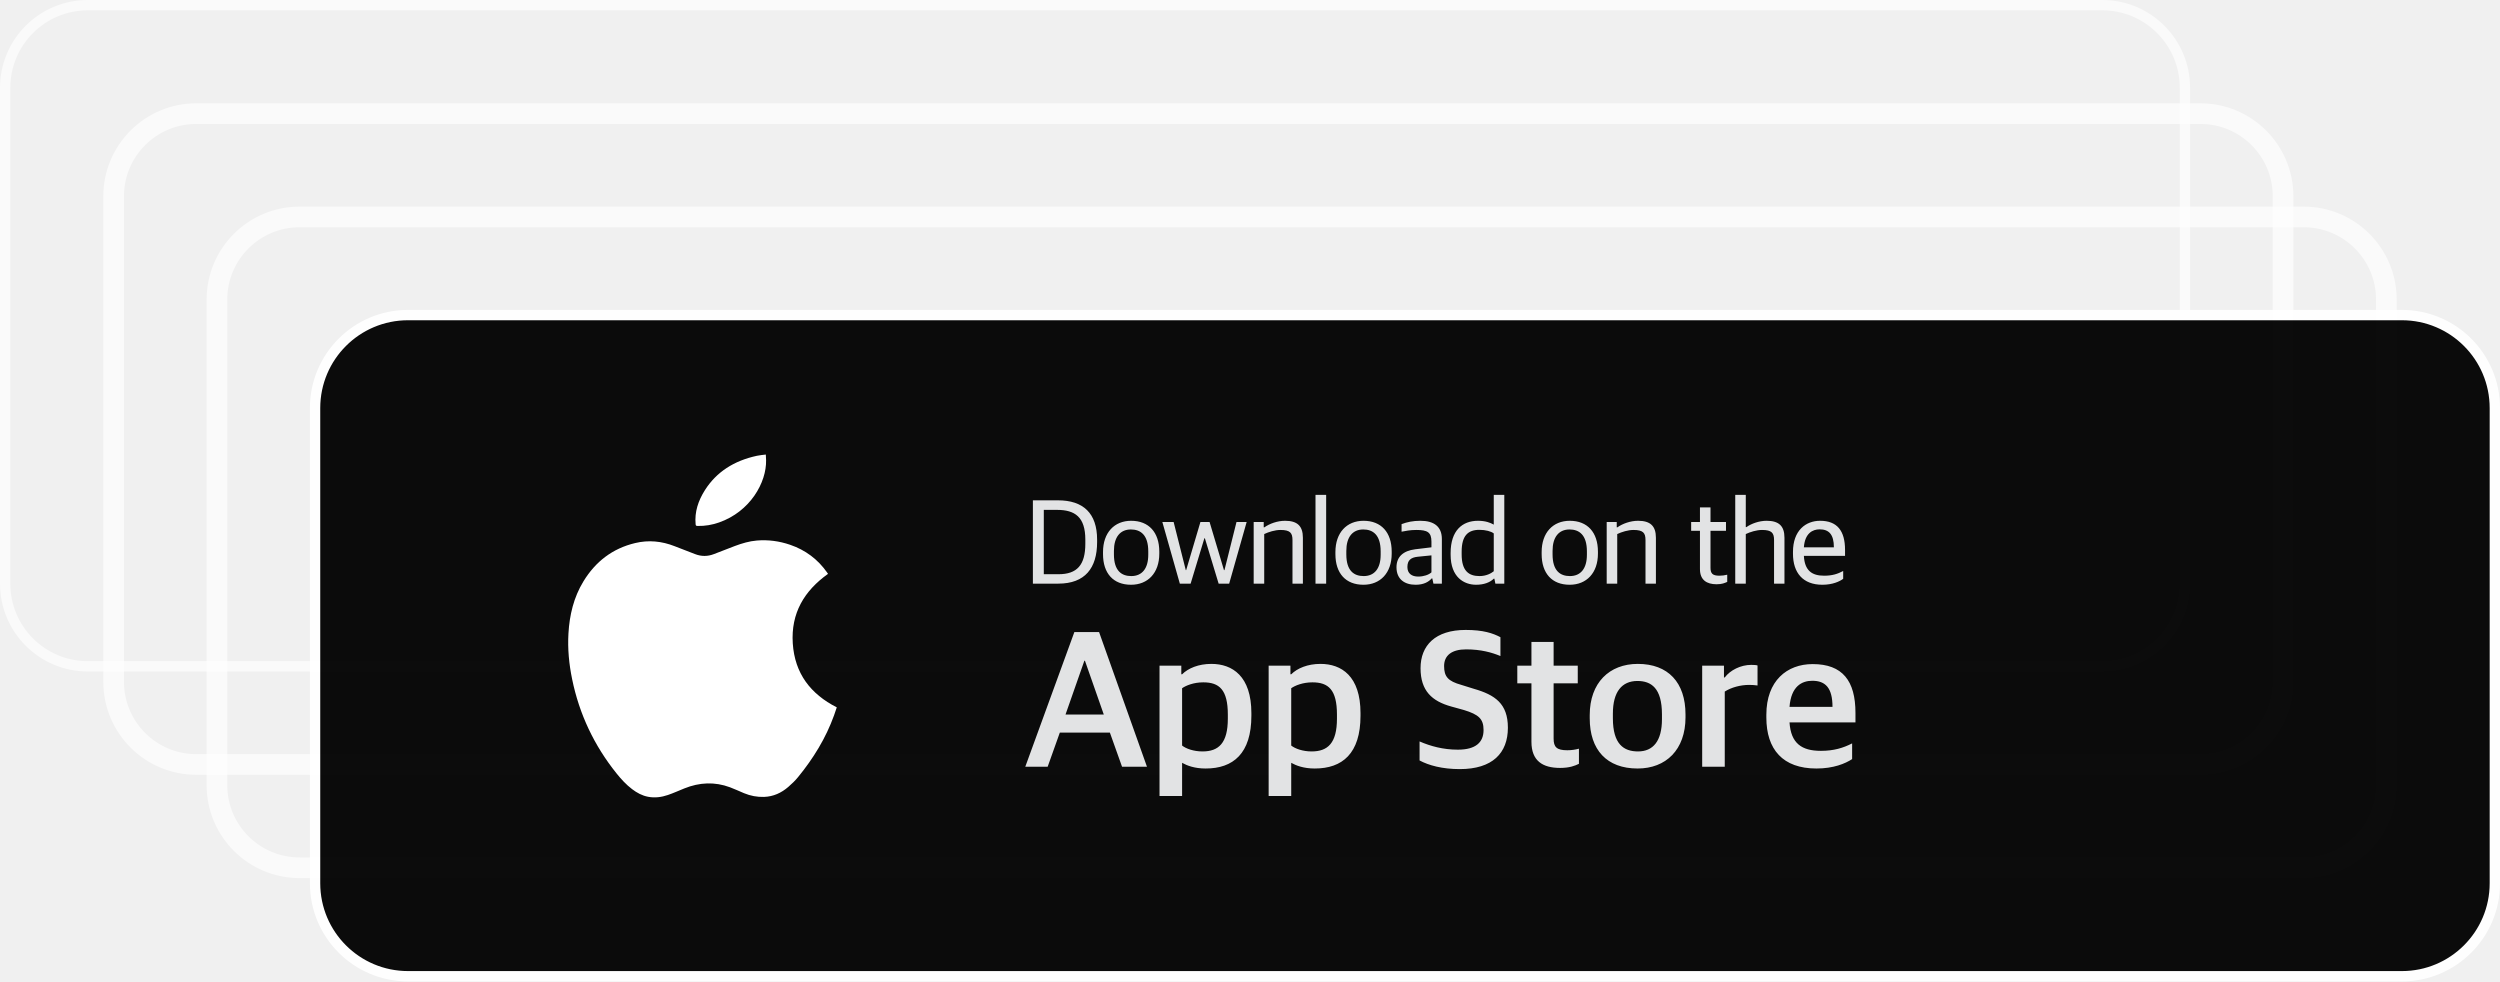
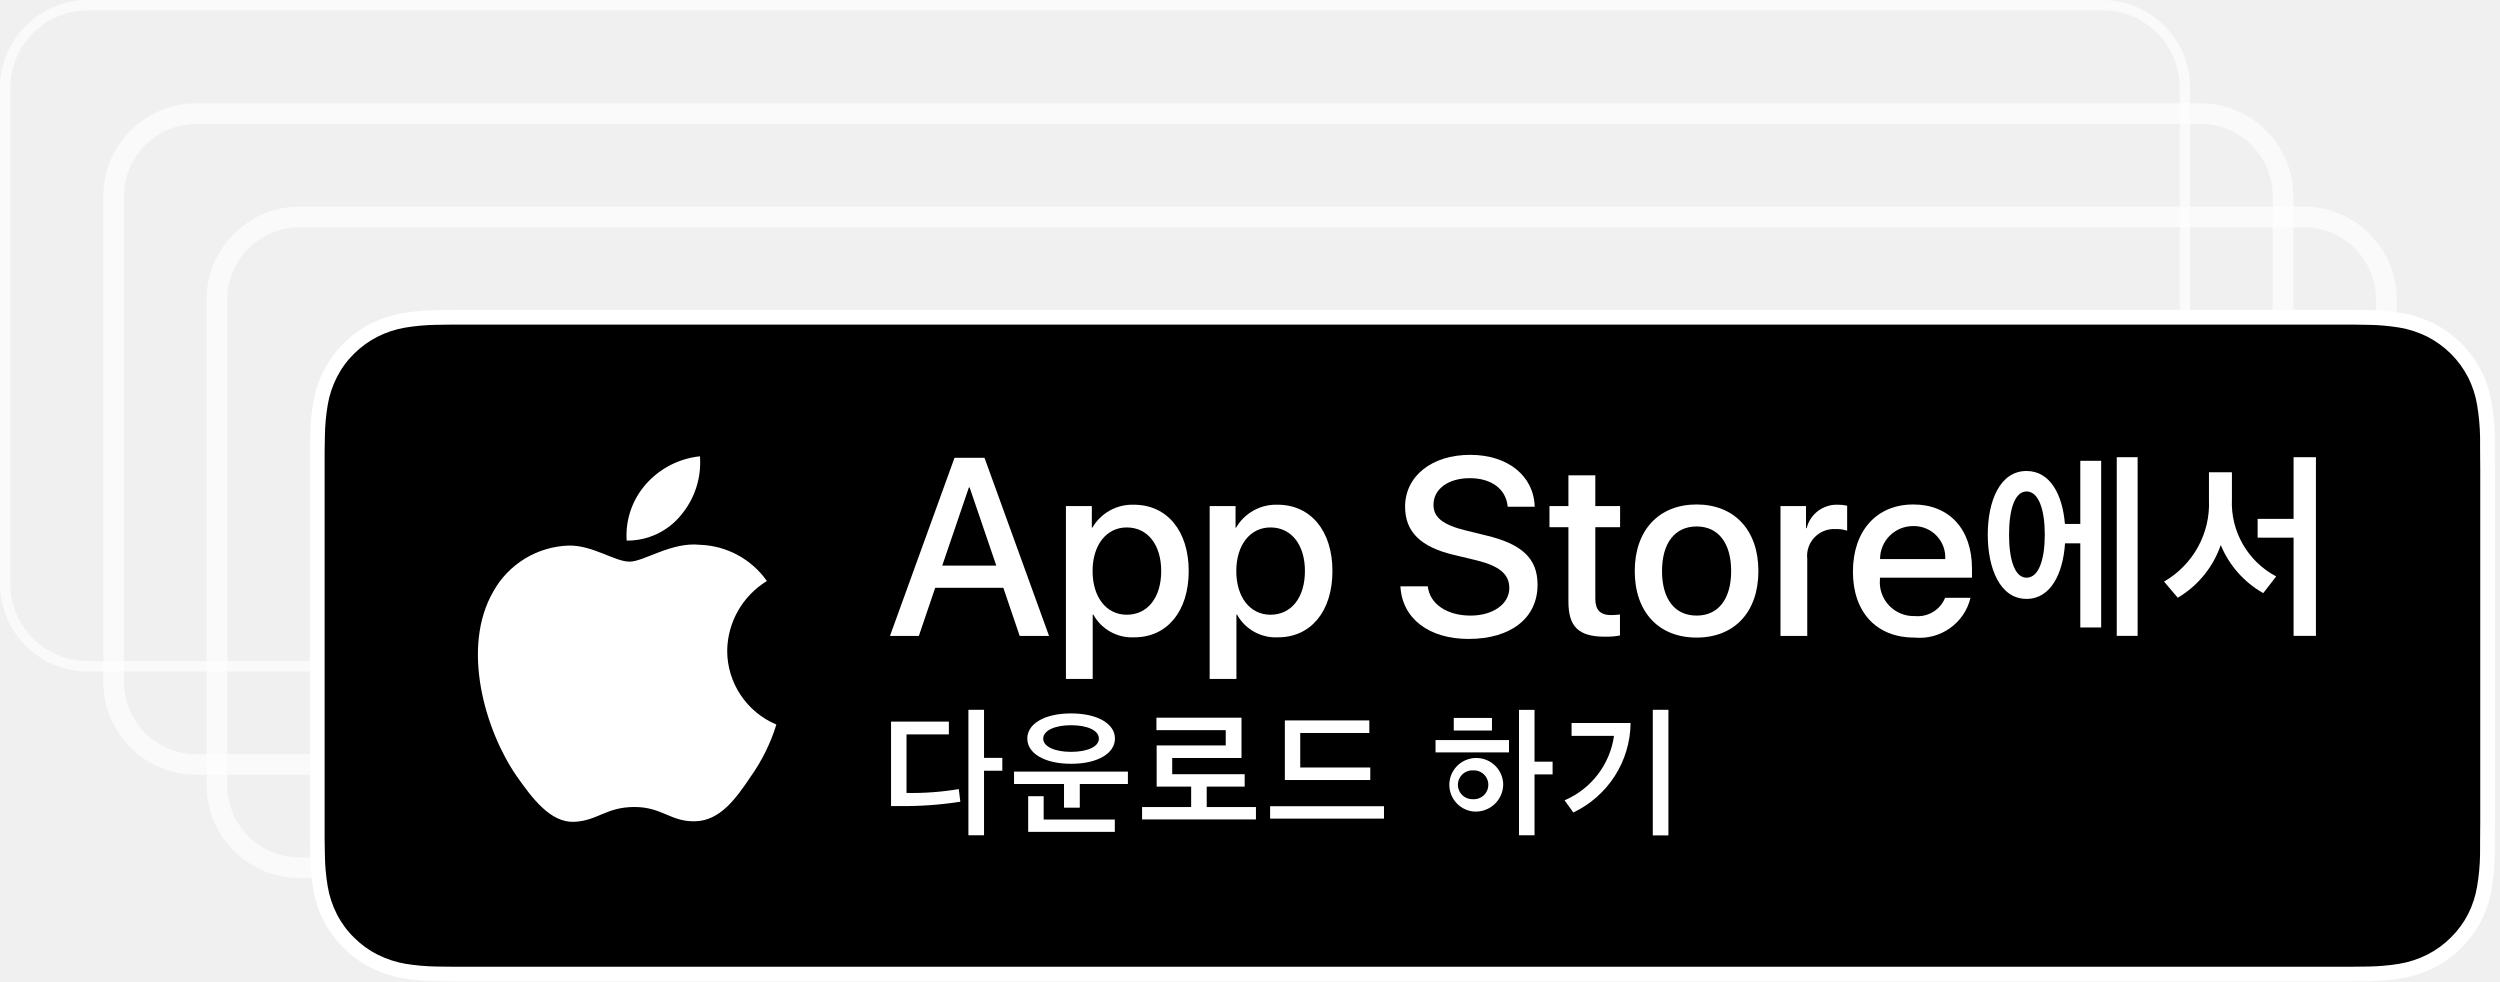
<svg xmlns="http://www.w3.org/2000/svg" width="242px" height="95px" viewBox="0 0 242 95" version="1.1">
  <g id="kuko-web---EL" stroke="none" stroke-width="1" fill="none" fill-rule="evenodd">
-     <g id="Desktop-Copy-21" transform="translate(-118, -576)">
-       <g id="Group-5" transform="translate(118, 576)">
+     <g id="Desktop-Copy-23" transform="translate(-118, -570)">
+       <g id="Group-5" transform="translate(118, 570)">
        <rect id="Rectangle" stroke="#FFFFFF" stroke-width="2" opacity="0.653" x="11" y="11" width="210" height="63" rx="8" />
        <rect id="Rectangle" stroke="#FFFFFF" opacity="0.653" x="0.5" y="0.5" width="211" height="64" rx="8" />
        <rect id="Rectangle" stroke="#FFFFFF" stroke-width="2" opacity="0.653" x="21" y="21" width="210" height="63" rx="8" />
-         <g id="Group-7" transform="translate(30, 30)">
-           <rect id="Rectangle-9" stroke="#FFFFFF" fill="#000000" opacity="0.95" x="0.5" y="0.5" width="211" height="64" rx="9" />
-           <path d="M69.984,26.496 L69.984,18.432 L72.42,18.432 C74.856,18.432 76.2,19.68 76.2,22.236 L76.2,22.476 C76.2,24.984 75.036,26.496 72.444,26.496 L69.984,26.496 Z M71.04,25.584 L72.468,25.584 C74.256,25.584 75.06,24.696 75.06,22.632 L75.06,22.236 C75.06,20.052 74.064,19.356 72.312,19.356 L71.04,19.356 L71.04,25.584 Z M79.484,26.604 C77.768,26.604 76.772,25.5 76.772,23.64 L76.772,23.436 C76.772,21.564 77.864,20.412 79.496,20.412 C81.2,20.412 82.22,21.528 82.22,23.4 L82.22,23.592 C82.22,25.464 81.116,26.604 79.484,26.604 Z M79.508,25.764 C80.552,25.764 81.152,25.032 81.152,23.7 L81.152,23.376 C81.152,21.768 80.396,21.252 79.472,21.252 C78.428,21.252 77.828,21.996 77.828,23.328 L77.828,23.664 C77.828,25.272 78.584,25.764 79.508,25.764 Z M84.208,26.496 L82.516,20.532 L83.608,20.532 L84.784,25.188 L84.82,25.188 L86.2,20.532 L87.088,20.532 L88.48,25.188 L88.528,25.188 L89.692,20.532 L90.676,20.532 L88.984,26.496 L87.964,26.496 L86.632,22.104 L86.584,22.104 L85.252,26.496 L84.208,26.496 Z M91.356,26.496 L91.356,20.532 L92.328,20.532 L92.328,21.048 L92.388,21.048 C92.892,20.688 93.66,20.412 94.392,20.412 C95.568,20.412 96.12,20.904 96.12,22.056 L96.12,26.496 L95.112,26.496 L95.112,22.272 C95.112,21.588 94.884,21.3 93.948,21.3 C93.42,21.3 92.808,21.492 92.376,21.696 L92.376,26.496 L91.356,26.496 Z M97.34,26.496 L97.34,17.904 L98.372,17.904 L98.372,26.496 L97.34,26.496 Z M101.98,26.604 C100.264,26.604 99.268,25.5 99.268,23.64 L99.268,23.436 C99.268,21.564 100.36,20.412 101.992,20.412 C103.696,20.412 104.716,21.528 104.716,23.4 L104.716,23.592 C104.716,25.464 103.612,26.604 101.98,26.604 Z M102.004,25.764 C103.048,25.764 103.648,25.032 103.648,23.7 L103.648,23.376 C103.648,21.768 102.892,21.252 101.968,21.252 C100.924,21.252 100.324,21.996 100.324,23.328 L100.324,23.664 C100.324,25.272 101.08,25.764 102.004,25.764 Z M107.028,26.604 C105.96,26.604 105.18,26.064 105.18,24.912 C105.18,23.88 105.852,23.316 106.98,23.172 L108.564,22.98 L108.564,22.428 C108.564,21.516 108.168,21.3 107.1,21.3 C106.512,21.3 106.032,21.396 105.672,21.468 L105.672,20.736 C106.212,20.532 106.776,20.412 107.496,20.412 C108.816,20.412 109.572,20.976 109.572,22.176 L109.572,26.496 L108.756,26.496 L108.648,25.992 L108.588,25.992 C108.288,26.328 107.82,26.604 107.028,26.604 Z M107.28,25.812 C107.808,25.812 108.3,25.644 108.564,25.404 L108.564,23.76 L107.244,23.892 C106.56,23.964 106.236,24.24 106.236,24.888 C106.236,25.512 106.656,25.812 107.28,25.812 Z M112.88,26.604 C111.74,26.604 110.42,25.896 110.42,23.7 L110.42,23.532 C110.42,21.36 111.548,20.412 113.072,20.412 C113.804,20.412 114.284,20.604 114.596,20.784 L114.596,17.904 L115.616,17.904 L115.616,26.496 L114.752,26.496 L114.656,26.016 L114.596,26.016 C114.248,26.364 113.672,26.604 112.88,26.604 Z M113.216,25.764 C113.876,25.764 114.344,25.5 114.596,25.296 L114.596,21.636 C114.344,21.432 113.804,21.288 113.204,21.288 C112.112,21.288 111.488,21.84 111.488,23.4 L111.488,23.664 C111.488,25.272 112.184,25.764 113.216,25.764 Z M121.944,26.604 C120.228,26.604 119.232,25.5 119.232,23.64 L119.232,23.436 C119.232,21.564 120.324,20.412 121.956,20.412 C123.66,20.412 124.68,21.528 124.68,23.4 L124.68,23.592 C124.68,25.464 123.576,26.604 121.944,26.604 Z M121.968,25.764 C123.012,25.764 123.612,25.032 123.612,23.7 L123.612,23.376 C123.612,21.768 122.856,21.252 121.932,21.252 C120.888,21.252 120.288,21.996 120.288,23.328 L120.288,23.664 C120.288,25.272 121.044,25.764 121.968,25.764 Z M125.528,26.496 L125.528,20.532 L126.5,20.532 L126.5,21.048 L126.56,21.048 C127.064,20.688 127.832,20.412 128.564,20.412 C129.74,20.412 130.292,20.904 130.292,22.056 L130.292,26.496 L129.284,26.496 L129.284,22.272 C129.284,21.588 129.056,21.3 128.12,21.3 C127.592,21.3 126.98,21.492 126.548,21.696 L126.548,26.496 L125.528,26.496 Z M136.164,26.556 C135.216,26.556 134.556,26.148 134.556,25.092 L134.556,21.384 L133.704,21.384 L133.704,20.532 L134.556,20.532 L134.556,19.116 L135.576,19.116 L135.576,20.532 L137.076,20.532 L137.076,21.384 L135.576,21.384 L135.576,24.948 C135.576,25.512 135.768,25.728 136.44,25.728 C136.68,25.728 136.956,25.692 137.196,25.632 L137.196,26.328 C136.944,26.436 136.704,26.556 136.164,26.556 Z M137.972,26.496 L137.972,17.904 L138.992,17.904 L138.992,21.024 L139.052,21.024 C139.532,20.688 140.276,20.412 141.008,20.412 C142.184,20.412 142.736,20.904 142.736,22.056 L142.736,26.496 L141.728,26.496 L141.728,22.272 C141.728,21.588 141.5,21.3 140.564,21.3 C140.036,21.3 139.424,21.492 138.992,21.696 L138.992,26.496 L137.972,26.496 Z M146.404,26.604 C144.52,26.604 143.56,25.44 143.56,23.604 L143.56,23.424 C143.56,21.348 144.796,20.412 146.188,20.412 C147.82,20.412 148.6,21.36 148.6,23.232 L148.6,23.808 L144.616,23.808 C144.688,25.224 145.384,25.728 146.572,25.728 C147.364,25.728 147.88,25.56 148.42,25.272 L148.42,26.028 C148.072,26.292 147.388,26.604 146.404,26.604 Z M146.14,21.24 C145.468,21.24 144.712,21.612 144.616,22.98 L147.52,22.98 C147.52,21.732 147.04,21.24 146.14,21.24 Z M69.247,44.221 L73.997,31.187 L76.391,31.187 L81.027,44.221 L78.614,44.221 L77.436,40.915 L72.591,40.915 L71.413,44.221 L69.247,44.221 Z M74.966,33.961 L73.142,39.167 L76.847,39.167 L75.023,33.961 L74.966,33.961 Z M82.242,47.052 L82.242,34.436 L84.351,34.436 L84.351,35.272 L84.427,35.272 C85.016,34.683 86.023,34.265 87.258,34.265 C89.291,34.265 91.134,35.443 91.134,39.034 L91.134,39.281 C91.134,42.948 89.367,44.392 86.707,44.392 C85.624,44.392 84.902,44.107 84.427,43.841 L84.427,47.052 L82.242,47.052 Z M86.403,42.739 C87.961,42.739 88.854,41.941 88.854,39.566 L88.854,39.167 C88.854,36.754 88.018,36.051 86.479,36.051 C85.548,36.051 84.807,36.355 84.427,36.621 L84.427,42.169 C84.807,42.473 85.548,42.739 86.403,42.739 Z M92.805,47.052 L92.805,34.436 L94.914,34.436 L94.914,35.272 L94.99,35.272 C95.579,34.683 96.586,34.265 97.821,34.265 C99.854,34.265 101.697,35.443 101.697,39.034 L101.697,39.281 C101.697,42.948 99.93,44.392 97.27,44.392 C96.187,44.392 95.465,44.107 94.99,43.841 L94.99,47.052 L92.805,47.052 Z M96.966,42.739 C98.524,42.739 99.417,41.941 99.417,39.566 L99.417,39.167 C99.417,36.754 98.581,36.051 97.042,36.051 C96.111,36.051 95.37,36.355 94.99,36.621 L94.99,42.169 C95.37,42.473 96.111,42.739 96.966,42.739 Z M111.309,44.449 C109.599,44.449 108.307,44.088 107.414,43.613 L107.414,41.77 C108.459,42.226 109.694,42.568 111.119,42.568 C112.867,42.568 113.608,41.846 113.608,40.668 C113.608,39.585 113.133,39.167 111.708,38.73 L110.473,38.388 C108.63,37.875 107.509,36.887 107.509,34.683 C107.509,32.479 108.934,30.978 111.879,30.978 C113.589,30.978 114.52,31.301 115.242,31.681 L115.242,33.505 C114.425,33.163 113.361,32.859 111.917,32.859 C110.549,32.859 109.789,33.429 109.789,34.474 C109.789,35.5 110.169,35.937 111.461,36.298 L112.677,36.678 C114.729,37.267 115.964,38.122 115.964,40.44 C115.964,42.91 114.463,44.449 111.309,44.449 Z M121.017,44.335 C119.326,44.335 118.243,43.651 118.243,41.808 L118.243,36.146 L116.875,36.146 L116.875,34.436 L118.243,34.436 L118.243,32.137 L120.39,32.137 L120.39,34.436 L122.727,34.436 L122.727,36.146 L120.39,36.146 L120.39,41.504 C120.39,42.321 120.694,42.625 121.72,42.625 C122.1,42.625 122.499,42.568 122.841,42.473 L122.841,43.936 C122.461,44.126 121.929,44.335 121.017,44.335 Z M128.521,44.392 C125.538,44.392 123.885,42.587 123.885,39.528 L123.885,39.224 C123.885,36.089 125.785,34.265 128.54,34.265 C131.466,34.265 133.157,36.051 133.157,39.167 L133.157,39.433 C133.157,42.587 131.257,44.392 128.521,44.392 Z M128.559,42.739 C130.022,42.739 130.877,41.732 130.877,39.623 L130.877,39.148 C130.877,36.602 129.832,35.918 128.502,35.918 C127.001,35.918 126.127,36.963 126.127,39.072 L126.127,39.528 C126.127,42.055 127.191,42.739 128.559,42.739 Z M134.771,44.221 L134.771,34.436 L136.88,34.436 L136.88,35.576 L136.956,35.576 C137.488,34.873 138.495,34.36 139.521,34.36 C139.787,34.36 140.034,34.379 140.129,34.417 L140.129,36.355 C139.882,36.317 139.559,36.298 139.331,36.298 C138.457,36.298 137.583,36.545 136.956,36.944 L136.956,44.221 L134.771,44.221 Z M145.828,44.392 C142.579,44.392 140.983,42.549 140.983,39.452 L140.983,39.186 C140.983,35.899 142.978,34.284 145.467,34.284 C148.355,34.284 149.609,35.899 149.609,39.015 L149.609,39.927 L143.225,39.927 C143.358,41.96 144.403,42.682 146.265,42.682 C147.519,42.682 148.431,42.397 149.286,41.96 L149.286,43.48 C148.621,43.917 147.481,44.392 145.828,44.392 Z M145.429,35.899 C144.422,35.899 143.377,36.431 143.225,38.426 L147.386,38.426 C147.386,36.583 146.702,35.899 145.429,35.899 Z" id="DownloadontheAppStore" fill="#E2E3E4" fill-rule="nonzero" />
-           <g id="apple-logo" transform="translate(25, 14)" fill="#FFFFFF" fill-rule="nonzero">
-             <path d="M26,24.472 C25.914,24.721 25.83,24.989 25.734,25.252 C24.937,27.459 23.728,29.418 22.26,31.214 C21.977,31.564 21.647,31.88 21.306,32.174 C20.632,32.757 19.857,33.109 18.961,33.141 C18.287,33.163 17.641,33.038 17.018,32.779 C16.566,32.59 16.122,32.38 15.664,32.209 C14.179,31.657 12.701,31.73 11.24,32.321 C10.713,32.534 10.193,32.77 9.656,32.955 C9.034,33.168 8.389,33.254 7.731,33.127 C7.157,33.018 6.656,32.745 6.19,32.392 C5.612,31.955 5.126,31.421 4.672,30.856 C2.522,28.174 1.079,25.141 0.382,21.744 C0.081,20.283 -0.062,18.81 0.026,17.317 C0.129,15.527 0.536,13.822 1.471,12.286 C2.644,10.355 4.3,9.09 6.478,8.569 C7.788,8.253 9.062,8.382 10.311,8.874 C10.968,9.132 11.628,9.386 12.288,9.639 C12.895,9.873 13.501,9.873 14.109,9.635 C14.783,9.372 15.457,9.11 16.134,8.853 C16.827,8.594 17.532,8.383 18.267,8.323 C19.368,8.232 20.442,8.378 21.487,8.736 C22.968,9.243 24.173,10.14 25.083,11.446 C25.107,11.482 25.134,11.522 25.152,11.55 C22.857,13.187 21.551,15.348 21.74,18.276 C21.932,21.205 23.473,23.186 26,24.472 Z M12.532,6.912 C13.248,6.929 13.937,6.808 14.6,6.576 C17.623,5.519 19.204,2.702 19.157,0.548 C19.153,0.374 19.14,0.201 19.131,0 C18.82,0.041 18.537,0.06 18.265,0.121 C16.057,0.597 14.358,1.682 13.241,3.438 C12.588,4.467 12.224,5.559 12.336,6.752 C12.343,6.879 12.396,6.911 12.532,6.912 Z" id="Shape" />
+         <g id="Download_on_the_App_Store_Badge_KR_RGB_blk_100317" transform="translate(30, 30)">
+           <g>
+             <g id="Group" fill-rule="nonzero">
+               <path d="M195.972,0 L15.549,0 C14.951,0 14.36,0 13.764,0.003 C13.264,0.006 12.769,0.016 12.265,0.024 C11.17,0.037 10.078,0.133 8.997,0.311 C7.918,0.493 6.873,0.837 5.897,1.33 C4.922,1.827 4.032,2.474 3.258,3.245 C2.479,4.015 1.83,4.904 1.336,5.88 C0.84,6.853 0.497,7.896 0.317,8.972 C0.135,10.048 0.038,11.135 0.025,12.226 C0.01,12.724 0.008,13.224 0,13.722 L0,51.283 C0.008,51.787 0.01,52.276 0.025,52.781 C0.038,53.871 0.135,54.959 0.317,56.034 C0.496,57.111 0.84,58.155 1.336,59.128 C1.83,60.1 2.479,60.986 3.258,61.752 C4.029,62.527 4.92,63.173 5.897,63.667 C6.873,64.162 7.918,64.507 8.997,64.692 C10.078,64.869 11.17,64.965 12.265,64.979 C12.769,64.99 13.264,64.997 13.764,64.997 C14.36,65 14.951,65 15.549,65 L195.972,65 C196.558,65 197.153,65 197.74,64.997 C198.236,64.997 198.746,64.99 199.243,64.979 C200.336,64.966 201.426,64.87 202.505,64.692 C203.587,64.506 204.636,64.16 205.616,63.667 C206.593,63.173 207.483,62.527 208.254,61.752 C209.03,60.983 209.68,60.098 210.181,59.128 C210.673,58.154 211.013,57.111 211.19,56.034 C211.372,54.959 211.473,53.871 211.493,52.781 C211.499,52.276 211.499,51.787 211.499,51.283 C211.512,50.692 211.512,50.105 211.512,49.505 L211.512,15.496 C211.512,14.901 211.512,14.311 211.499,13.722 C211.499,13.224 211.499,12.724 211.493,12.226 C211.473,11.135 211.372,10.048 211.19,8.972 C211.013,7.896 210.673,6.853 210.181,5.879 C209.174,3.925 207.578,2.334 205.616,1.33 C204.636,0.838 203.587,0.494 202.505,0.311 C201.426,0.132 200.336,0.036 199.243,0.024 C198.746,0.016 198.236,0.006 197.74,0.003 C197.153,0 196.558,0 195.972,0 Z" id="Path" fill="#FFFFFF" />
+               <path d="M13.772,63.578 C13.275,63.578 12.79,63.572 12.297,63.561 C11.276,63.547 10.257,63.459 9.249,63.296 C8.309,63.134 7.398,62.834 6.547,62.405 C5.704,61.98 4.934,61.422 4.269,60.753 C3.594,60.092 3.031,59.326 2.605,58.484 C2.173,57.637 1.874,56.729 1.719,55.791 C1.551,54.784 1.461,53.765 1.448,52.744 C1.437,52.402 1.424,51.26 1.424,51.26 L1.424,13.722 C1.424,13.722 1.438,12.599 1.448,12.268 C1.46,11.249 1.55,10.232 1.718,9.226 C1.873,8.286 2.172,7.375 2.604,6.525 C3.029,5.684 3.588,4.917 4.259,4.254 C4.93,3.584 5.701,3.023 6.546,2.592 C7.395,2.165 8.304,1.867 9.242,1.708 C10.254,1.543 11.276,1.454 12.301,1.442 L13.772,1.422 L197.732,1.422 L199.221,1.443 C200.236,1.455 201.249,1.543 202.251,1.707 C203.199,1.867 204.117,2.167 204.976,2.597 C206.669,3.466 208.046,4.841 208.914,6.529 C209.339,7.374 209.634,8.277 209.787,9.209 C209.956,10.223 210.051,11.248 210.071,12.276 C210.075,12.736 210.075,13.23 210.075,13.722 C210.088,14.331 210.088,14.911 210.088,15.496 L210.088,49.505 C210.088,50.096 210.088,50.672 210.075,51.252 C210.075,51.781 210.075,52.265 210.069,52.763 C210.05,53.773 209.957,54.779 209.79,55.775 C209.638,56.719 209.341,57.635 208.91,58.489 C208.48,59.322 207.921,60.082 207.253,60.741 C206.587,61.413 205.817,61.974 204.971,62.402 C204.115,62.835 203.198,63.136 202.251,63.296 C201.243,63.46 200.224,63.548 199.203,63.561 C198.725,63.572 198.225,63.578 197.74,63.578 L195.972,63.581 L13.772,63.578 Z" id="Path" fill="#000000" />
+             </g>
+             <g id="Group" transform="translate(55.44615, 37.375)" fill="#FFFFFF" fill-rule="nonzero">
+               <path d="M6.404,3.712 L2.304,3.712 L2.304,9.382 C3.999,9.413 5.693,9.289 7.364,9.01 L7.514,10.232 C5.59,10.532 3.643,10.672 1.695,10.653 L0.807,10.653 L0.807,2.476 L6.404,2.476 L6.404,3.712 Z M9.808,5.989 L11.578,5.989 L11.578,7.233 L9.808,7.233 L9.808,13.481 L8.296,13.481 L8.296,1.333 L9.808,1.333 L9.808,5.989 Z" id="Shape" />
+               <path d="M23.735,7.319 L23.735,8.519 L19.077,8.519 L19.077,10.81 L17.551,10.81 L17.551,8.519 L12.713,8.519 L12.713,7.319 L23.735,7.319 Z M13.996,4.112 C13.996,2.704 15.637,1.684 18.232,1.684 C20.826,1.684 22.481,2.704 22.481,4.112 C22.481,5.54 20.826,6.56 18.246,6.56 C15.637,6.56 13.996,5.54 13.996,4.112 L13.996,4.112 Z M15.58,11.959 L22.467,11.959 L22.467,13.152 L14.082,13.152 L14.082,9.696 L15.58,9.696 L15.58,11.959 Z M15.537,4.126 C15.537,4.904 16.676,5.405 18.224,5.405 C19.823,5.405 20.926,4.904 20.926,4.126 C20.926,3.333 19.83,2.826 18.232,2.826 C16.676,2.826 15.537,3.333 15.537,4.126 L15.537,4.126 Z" id="Shape" />
+               <polygon id="Path" points="36.129 10.747 36.129 11.946 25.107 11.946 25.107 10.747 29.858 10.747 29.858 8.768 26.518 8.768 26.518 4.783 33.205 4.783 33.205 3.304 26.497 3.304 26.497 2.098 34.731 2.098 34.731 5.997 28.023 5.997 28.023 7.568 35.039 7.568 35.039 8.768 31.363 8.768 31.363 10.747" />
+               <path d="M48.523,11.867 L37.501,11.867 L37.501,10.667 L48.523,10.667 L48.523,11.867 Z M47.104,3.577 L40.417,3.577 L40.417,6.919 L47.197,6.919 L47.197,8.131 L38.927,8.131 L38.927,2.361 L47.104,2.361 L47.104,3.577 Z" id="Shape" />
+               <path d="M60.624,5.454 L53.515,5.454 L53.515,4.262 L60.624,4.262 L60.624,5.454 Z M57.133,11.175 C55.746,11.002 54.742,9.77 54.858,8.381 C54.974,6.992 56.168,5.942 57.565,6 C58.962,6.058 60.065,7.203 60.065,8.596 C60.048,9.336 59.721,10.034 59.165,10.524 C58.608,11.013 57.872,11.249 57.133,11.175 L57.133,11.175 Z M58.976,3.341 L55.278,3.341 L55.278,2.12 L58.976,2.12 L58.976,3.341 Z M57.133,9.988 C57.655,10.02 58.151,9.762 58.421,9.317 C58.692,8.871 58.692,8.313 58.421,7.868 C58.151,7.423 57.655,7.164 57.133,7.197 C56.621,7.178 56.138,7.439 55.876,7.879 C55.614,8.319 55.614,8.866 55.876,9.306 C56.138,9.746 56.621,10.007 57.133,9.988 Z M63.096,6.354 L64.845,6.354 L64.845,7.589 L63.096,7.589 L63.096,13.481 L61.593,13.481 L61.593,1.341 L63.096,1.341 L63.096,6.354 Z" id="Shape" />
+               <path d="M66.854,11.273 L66.002,10.096 C68.584,8.993 70.399,6.626 70.79,3.855 L66.682,3.855 L66.682,2.612 L72.395,2.612 C72.36,6.317 70.21,9.678 66.854,11.273 L66.854,11.273 Z M76.056,13.489 L74.545,13.489 L74.545,1.333 L76.056,1.333 L76.056,13.489 Z" id="Shape" />
+             </g>
+             <g id="Group" transform="translate(55.44615, 13)" fill="#FFFFFF" fill-rule="nonzero">
+               <path d="M11.677,13.901 L5.08,13.901 L3.497,18.561 L0.702,18.561 L6.951,1.315 L9.853,1.315 L16.102,18.561 L13.26,18.561 L11.677,13.901 Z M5.763,11.749 L10.993,11.749 L8.413,4.184 L8.342,4.184 L5.763,11.749 Z" id="Shape" />
+               <path d="M29.621,12.276 C29.621,16.183 27.522,18.693 24.356,18.693 C22.719,18.779 21.177,17.925 20.386,16.494 L20.327,16.494 L20.327,22.721 L17.736,22.721 L17.736,5.988 L20.243,5.988 L20.243,8.08 L20.291,8.08 C21.117,6.657 22.661,5.803 24.309,5.856 C27.511,5.856 29.621,8.378 29.621,12.276 Z M26.959,12.276 C26.959,9.729 25.64,8.056 23.625,8.056 C21.646,8.056 20.315,9.765 20.315,12.276 C20.315,14.808 21.646,16.506 23.625,16.506 C25.64,16.506 26.959,14.845 26.959,12.276 Z" id="Shape" />
+               <path d="M43.534,12.276 C43.534,16.183 41.435,18.693 38.269,18.693 C36.632,18.779 35.089,17.925 34.299,16.494 L34.24,16.494 L34.24,22.721 L31.649,22.721 L31.649,5.988 L34.155,5.988 L34.155,8.08 L34.203,8.08 C35.029,6.657 36.573,5.803 38.221,5.856 C41.424,5.856 43.534,8.378 43.534,12.276 Z M40.871,12.276 C40.871,9.729 39.553,8.056 37.538,8.056 C35.558,8.056 34.227,9.765 34.227,12.276 C34.227,14.808 35.558,16.506 37.538,16.506 C39.553,16.506 40.871,14.845 40.871,12.276 Z" id="Shape" />
+               <path d="M52.762,13.756 C52.955,15.465 54.62,16.589 56.899,16.589 C59.083,16.589 60.655,15.465 60.655,13.924 C60.655,12.585 59.707,11.785 57.463,11.235 L55.221,10.697 C52.042,9.932 50.567,8.451 50.567,6.049 C50.567,3.073 53.17,1.029 56.864,1.029 C60.522,1.029 63.029,3.073 63.113,6.049 L60.499,6.049 C60.342,4.327 58.916,3.287 56.828,3.287 C54.741,3.287 53.315,4.339 53.315,5.869 C53.315,7.088 54.225,7.805 56.457,8.354 L58.363,8.821 C61.913,9.657 63.389,11.079 63.389,13.602 C63.389,16.828 60.811,18.849 56.708,18.849 C52.87,18.849 50.28,16.876 50.113,13.756 L52.762,13.756 Z" id="Path" />
+               <path d="M68.98,3.013 L68.98,5.988 L71.379,5.988 L71.379,8.032 L68.98,8.032 L68.98,14.964 C68.98,16.04 69.46,16.541 70.516,16.541 C70.8,16.537 71.084,16.517 71.366,16.482 L71.366,18.514 C70.892,18.602 70.41,18.642 69.928,18.633 C67.372,18.633 66.377,17.677 66.377,15.238 L66.377,8.032 L64.542,8.032 L64.542,5.988 L66.377,5.988 L66.377,3.013 L68.98,3.013 Z" id="Path" />
+               <path d="M72.798,12.276 C72.798,8.319 75.136,5.833 78.783,5.833 C82.441,5.833 84.767,8.319 84.767,12.276 C84.767,16.243 82.453,18.717 78.783,18.717 C75.112,18.717 72.798,16.243 72.798,12.276 Z M82.129,12.276 C82.129,9.562 80.882,7.961 78.783,7.961 C76.684,7.961 75.437,9.573 75.437,12.276 C75.437,15 76.684,16.589 78.783,16.589 C80.882,16.589 82.129,15 82.129,12.276 Z" id="Shape" />
+               <path d="M86.905,5.988 L89.375,5.988 L89.375,8.127 L89.435,8.127 C89.779,6.75 91.046,5.802 92.469,5.856 C92.768,5.855 93.066,5.887 93.358,5.953 L93.358,8.367 C92.981,8.252 92.587,8.2 92.193,8.211 C91.432,8.181 90.696,8.483 90.177,9.039 C89.658,9.595 89.409,10.349 89.496,11.103 L89.496,18.561 L86.905,18.561 L86.905,5.988 Z" id="Path" />
+               <path d="M105.299,14.869 C104.71,17.326 102.388,18.971 99.865,18.717 C96.196,18.717 93.917,16.267 93.917,12.334 C93.917,8.391 96.207,5.833 99.758,5.833 C103.247,5.833 105.442,8.223 105.442,12.036 L105.442,12.92 L96.532,12.92 L96.532,13.075 C96.448,14.011 96.772,14.938 97.422,15.619 C98.071,16.301 98.983,16.671 99.925,16.636 C101.182,16.754 102.367,16.035 102.84,14.869 L105.299,14.869 Z M96.543,11.116 L102.852,11.116 C102.899,10.275 102.592,9.452 102.004,8.847 C101.417,8.241 100.603,7.907 99.758,7.924 C98.906,7.919 98.087,8.253 97.483,8.852 C96.879,9.452 96.541,10.266 96.543,11.116 L96.543,11.116 Z" id="Shape" />
+               <path d="M115.927,1.605 L117.947,1.605 L117.947,17.739 L115.927,17.739 L115.927,9.595 L114.448,9.595 C114.263,12.472 113.091,14.973 110.723,14.973 C108.122,14.973 106.969,11.965 106.969,8.753 C106.969,5.539 108.122,2.592 110.723,2.592 C113.04,2.592 114.212,4.93 114.437,7.715 L115.927,7.715 L115.927,1.605 Z M112.489,8.753 C112.489,6.383 111.917,4.574 110.723,4.574 C109.56,4.574 109.03,6.383 109.03,8.753 C109.03,11.131 109.56,12.92 110.723,12.92 C111.917,12.92 112.489,11.131 112.489,8.753 L112.489,8.753 Z M121.476,1.259 L121.476,18.552 L119.456,18.552 L119.456,1.259 L121.476,1.259 Z" id="Shape" />
+               <path d="M130.604,5.315 C130.459,8.426 132.128,11.341 134.89,12.798 L133.635,14.415 C131.781,13.364 130.333,11.725 129.523,9.759 C128.788,11.899 127.312,13.708 125.36,14.862 L124.033,13.296 C126.851,11.676 128.528,8.625 128.381,5.387 L128.381,2.713 L130.604,2.713 L130.604,5.315 Z M138.736,18.552 L136.573,18.552 L136.573,9.046 L133.093,9.046 L133.093,7.228 L136.573,7.228 L136.573,1.259 L138.736,1.259 L138.736,18.552 Z" id="Shape" />
+             </g>
+             <g id="_Group_" transform="translate(14.67692, 13)" fill="#FFFFFF" fill-rule="nonzero">
+               <g id="_Group_2">
+                 <path d="M25.715,19.989 C25.751,17.232 27.201,14.685 29.558,13.242 C28.065,11.116 25.653,9.816 23.05,9.735 C20.311,9.449 17.656,11.368 16.261,11.368 C14.839,11.368 12.69,9.764 10.376,9.811 C7.332,9.909 4.563,11.592 3.082,14.244 C-0.072,19.685 2.281,27.682 5.302,32.08 C6.813,34.234 8.58,36.639 10.892,36.554 C13.154,36.461 13.998,35.117 16.729,35.117 C19.434,35.117 20.226,36.554 22.585,36.5 C25.012,36.461 26.541,34.337 28,32.163 C29.086,30.628 29.922,28.932 30.476,27.137 C27.593,25.922 25.719,23.108 25.715,19.989 L25.715,19.989 Z" id="_Path_" />
+                 <path d="M21.261,6.843 C22.584,5.26 23.236,3.225 23.078,1.17 C21.056,1.382 19.189,2.345 17.847,3.867 C16.523,5.369 15.852,7.334 15.982,9.33 C18.031,9.351 19.977,8.434 21.261,6.843 L21.261,6.843 Z" id="_Path_2" />
+               </g>
+             </g>
          </g>
        </g>
      </g>
    </g>
  </g>
</svg>
